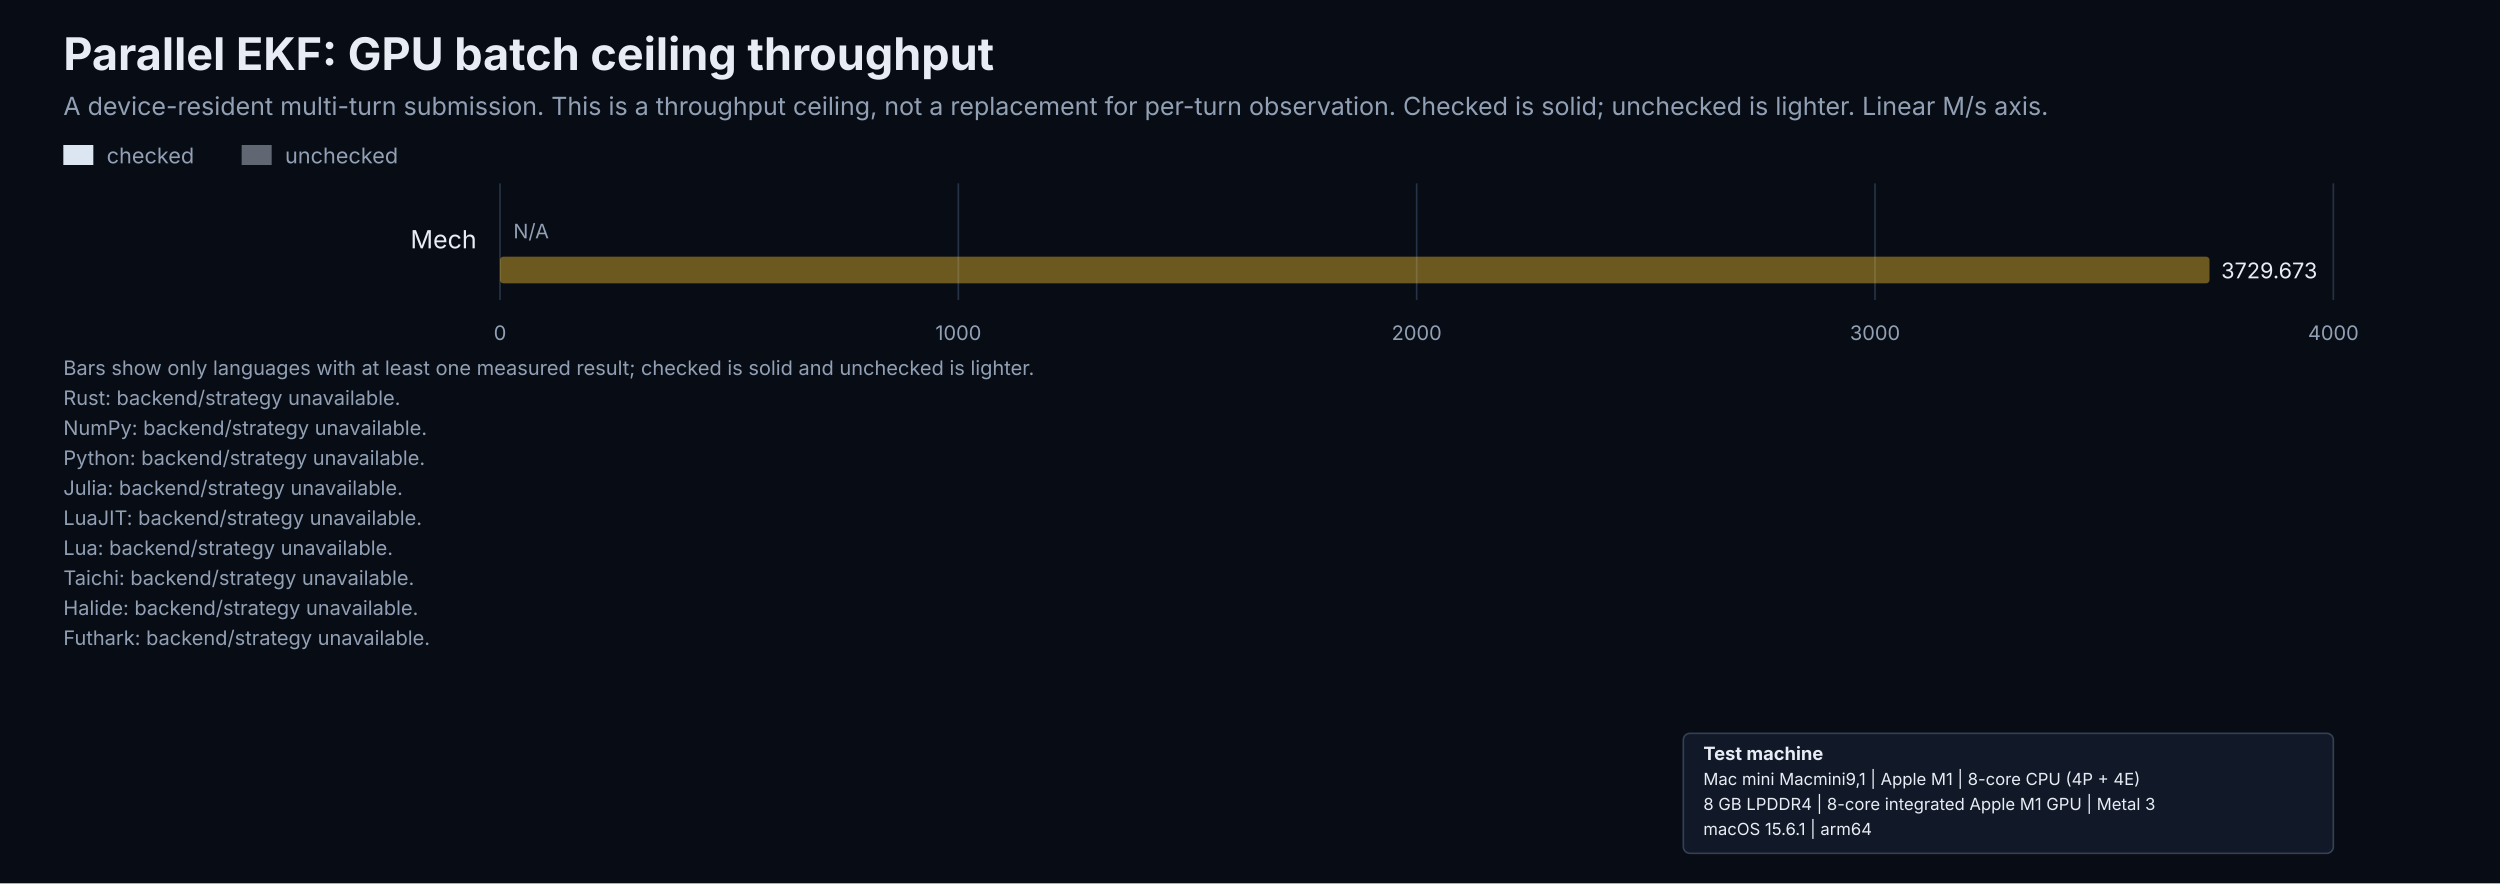
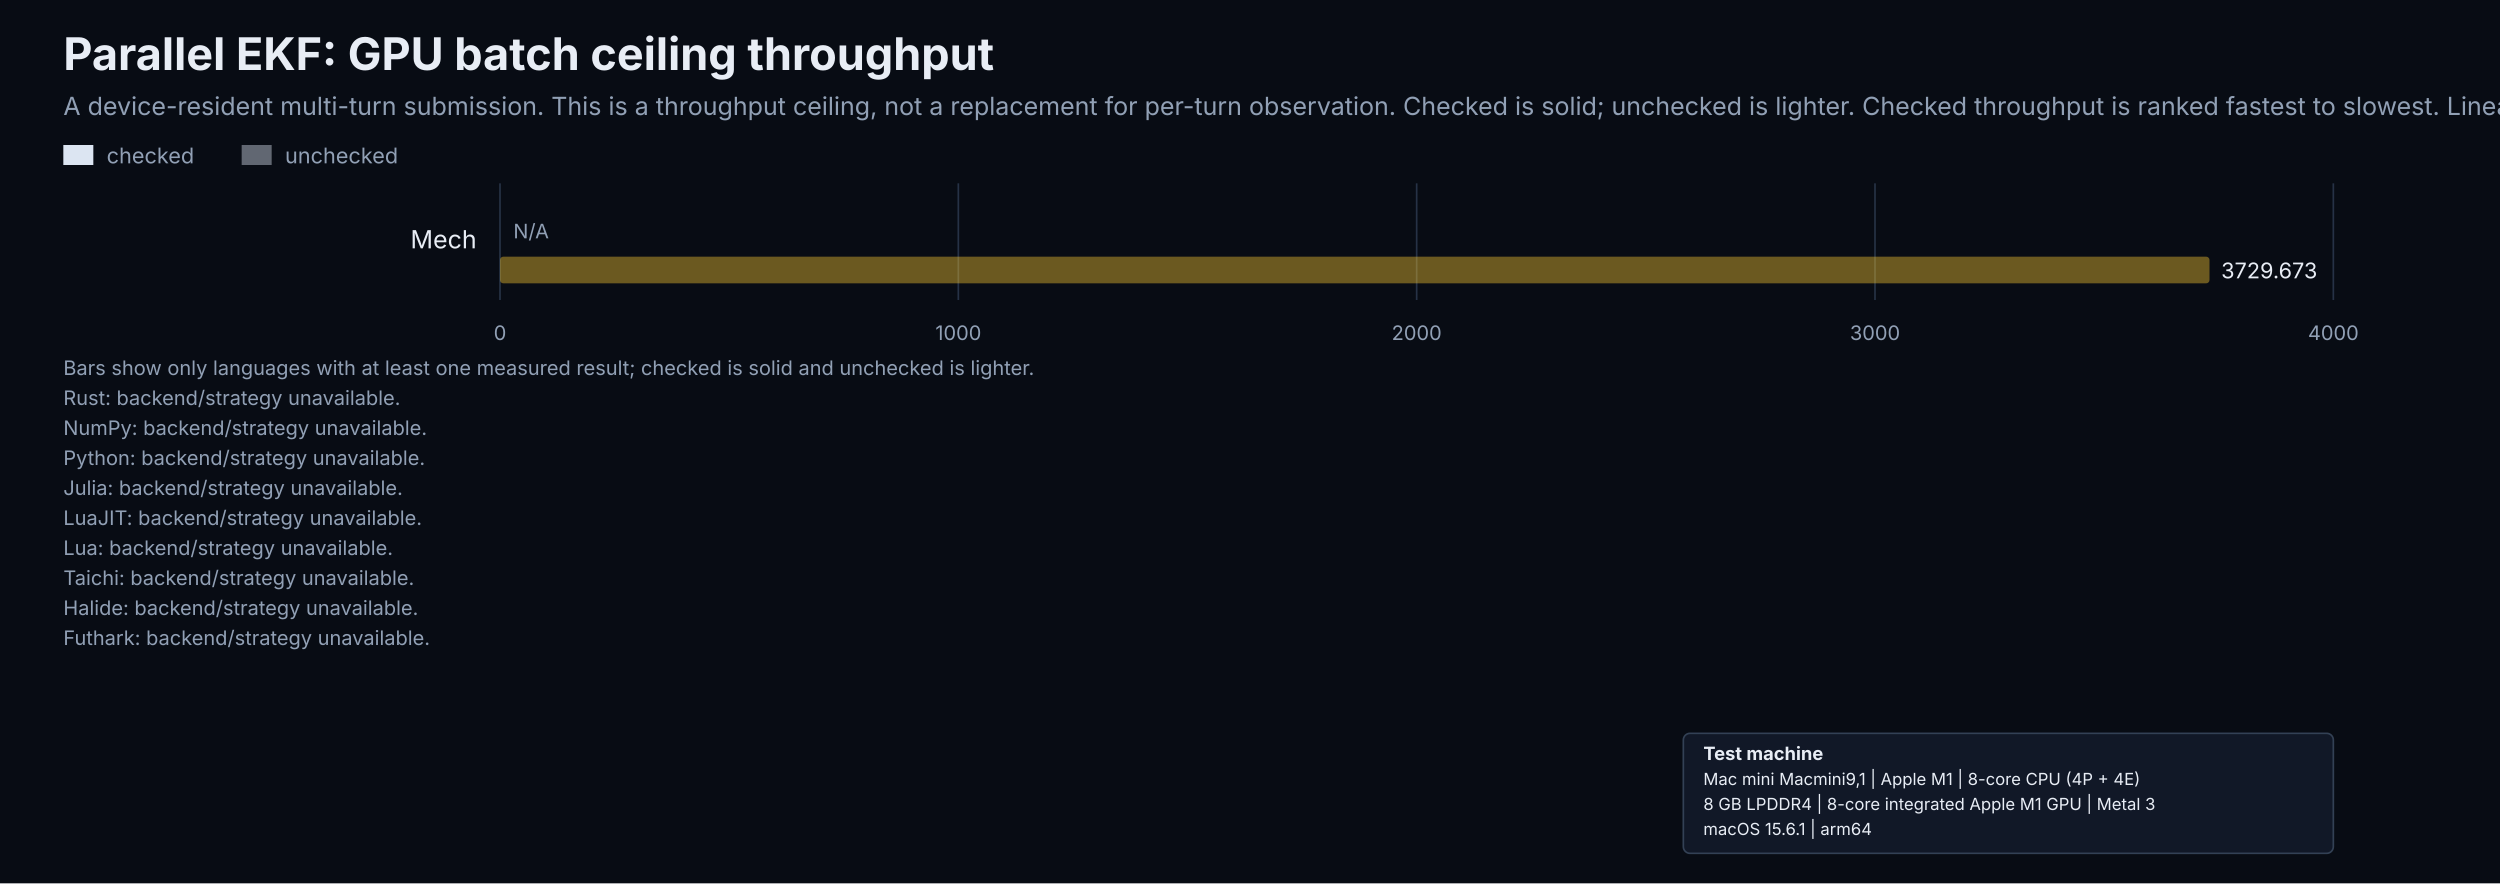
<svg xmlns="http://www.w3.org/2000/svg" width="1500" height="530" viewBox="0 0 1500 530">
  <rect width="100%" height="100%" fill="#080c14" />
  <style>text{font-family:-apple-system,BlinkMacSystemFont,"Segoe UI",sans-serif;fill:#e8edf5}.muted{fill:#91a0b5}.grid{stroke:#263246;stroke-width:1}.label{font-size:15px}.value{font-size:13px;font-variant-numeric:tabular-nums}</style>
  <text x="38" y="42" font-size="27" font-weight="700">Parallel EKF: GPU batch ceiling throughput</text>
-   <text x="38" y="69" class="muted" font-size="15">A device-resident multi-turn submission. This is a throughput ceiling, not a replacement for per-turn observation. Checked is solid; unchecked is lighter. Linear M/s axis.</text>
+   <text x="38" y="69" class="muted" font-size="15">A device-resident multi-turn submission. This is a throughput ceiling, not a replacement for per-turn observation. Checked is solid; unchecked is lighter. Checked throughput is ranked fastest to slowest. Linear M/s axis.</text>
  <rect x="38" y="87" width="18" height="12" fill="#dce5f2" />
  <text x="64" y="98" class="muted" font-size="13">checked</text>
  <rect x="145" y="87" width="18" height="12" fill="#dce5f2" opacity="0.42" />
  <text x="171" y="98" class="muted" font-size="13">unchecked</text>
  <line x1="300.0" y1="110" x2="300.0" y2="180" class="grid" />
  <text x="300.0" y="204" text-anchor="middle" class="muted" font-size="12">0</text>
  <line x1="575.0" y1="110" x2="575.0" y2="180" class="grid" />
  <text x="575.0" y="204" text-anchor="middle" class="muted" font-size="12">1000</text>
  <line x1="850.0" y1="110" x2="850.0" y2="180" class="grid" />
  <text x="850.0" y="204" text-anchor="middle" class="muted" font-size="12">2000</text>
  <line x1="1125.0" y1="110" x2="1125.0" y2="180" class="grid" />
  <text x="1125.0" y="204" text-anchor="middle" class="muted" font-size="12">3000</text>
  <line x1="1400.0" y1="110" x2="1400.0" y2="180" class="grid" />
  <text x="1400.0" y="204" text-anchor="middle" class="muted" font-size="12">4000</text>
  <text x="286" y="149" text-anchor="end" class="label">Mech</text>
  <text x="308" y="143" class="muted" font-size="12">N/A</text>
  <rect x="300" y="154" width="1025.7" height="16" rx="2" fill="#f4c430" opacity="0.42" />
  <text x="1332.7" y="167" class="value">3729.673</text>
  <text x="38" y="225" class="muted" font-size="12">Bars show only languages with at least one measured result; checked is solid and unchecked is lighter.</text>
  <text x="38" y="243" class="muted" font-size="12">Rust: backend/strategy unavailable.</text>
  <text x="38" y="261" class="muted" font-size="12">NumPy: backend/strategy unavailable.</text>
  <text x="38" y="279" class="muted" font-size="12">Python: backend/strategy unavailable.</text>
  <text x="38" y="297" class="muted" font-size="12">Julia: backend/strategy unavailable.</text>
  <text x="38" y="315" class="muted" font-size="12">LuaJIT: backend/strategy unavailable.</text>
  <text x="38" y="333" class="muted" font-size="12">Lua: backend/strategy unavailable.</text>
  <text x="38" y="351" class="muted" font-size="12">Taichi: backend/strategy unavailable.</text>
  <text x="38" y="369" class="muted" font-size="12">Halide: backend/strategy unavailable.</text>
  <text x="38" y="387" class="muted" font-size="12">Futhark: backend/strategy unavailable.</text>
  <g aria-label="Test machine">
    <rect x="1010" y="440" width="390" height="72" rx="4" fill="#111827" stroke="#334155" />
    <text x="1022" y="456" fill="#e8edf5" font-size="11" font-weight="700">Test machine</text>
    <text x="1022" y="471" fill="#91a0b5" font-size="10">Mac mini Macmini9,1 | Apple M1 | 8-core CPU (4P + 4E)</text>
    <text x="1022" y="486" fill="#91a0b5" font-size="10">8 GB LPDDR4 | 8-core integrated Apple M1 GPU | Metal 3</text>
    <text x="1022" y="501" fill="#91a0b5" font-size="10">macOS 15.6.1 | arm64</text>
  </g>
</svg>
